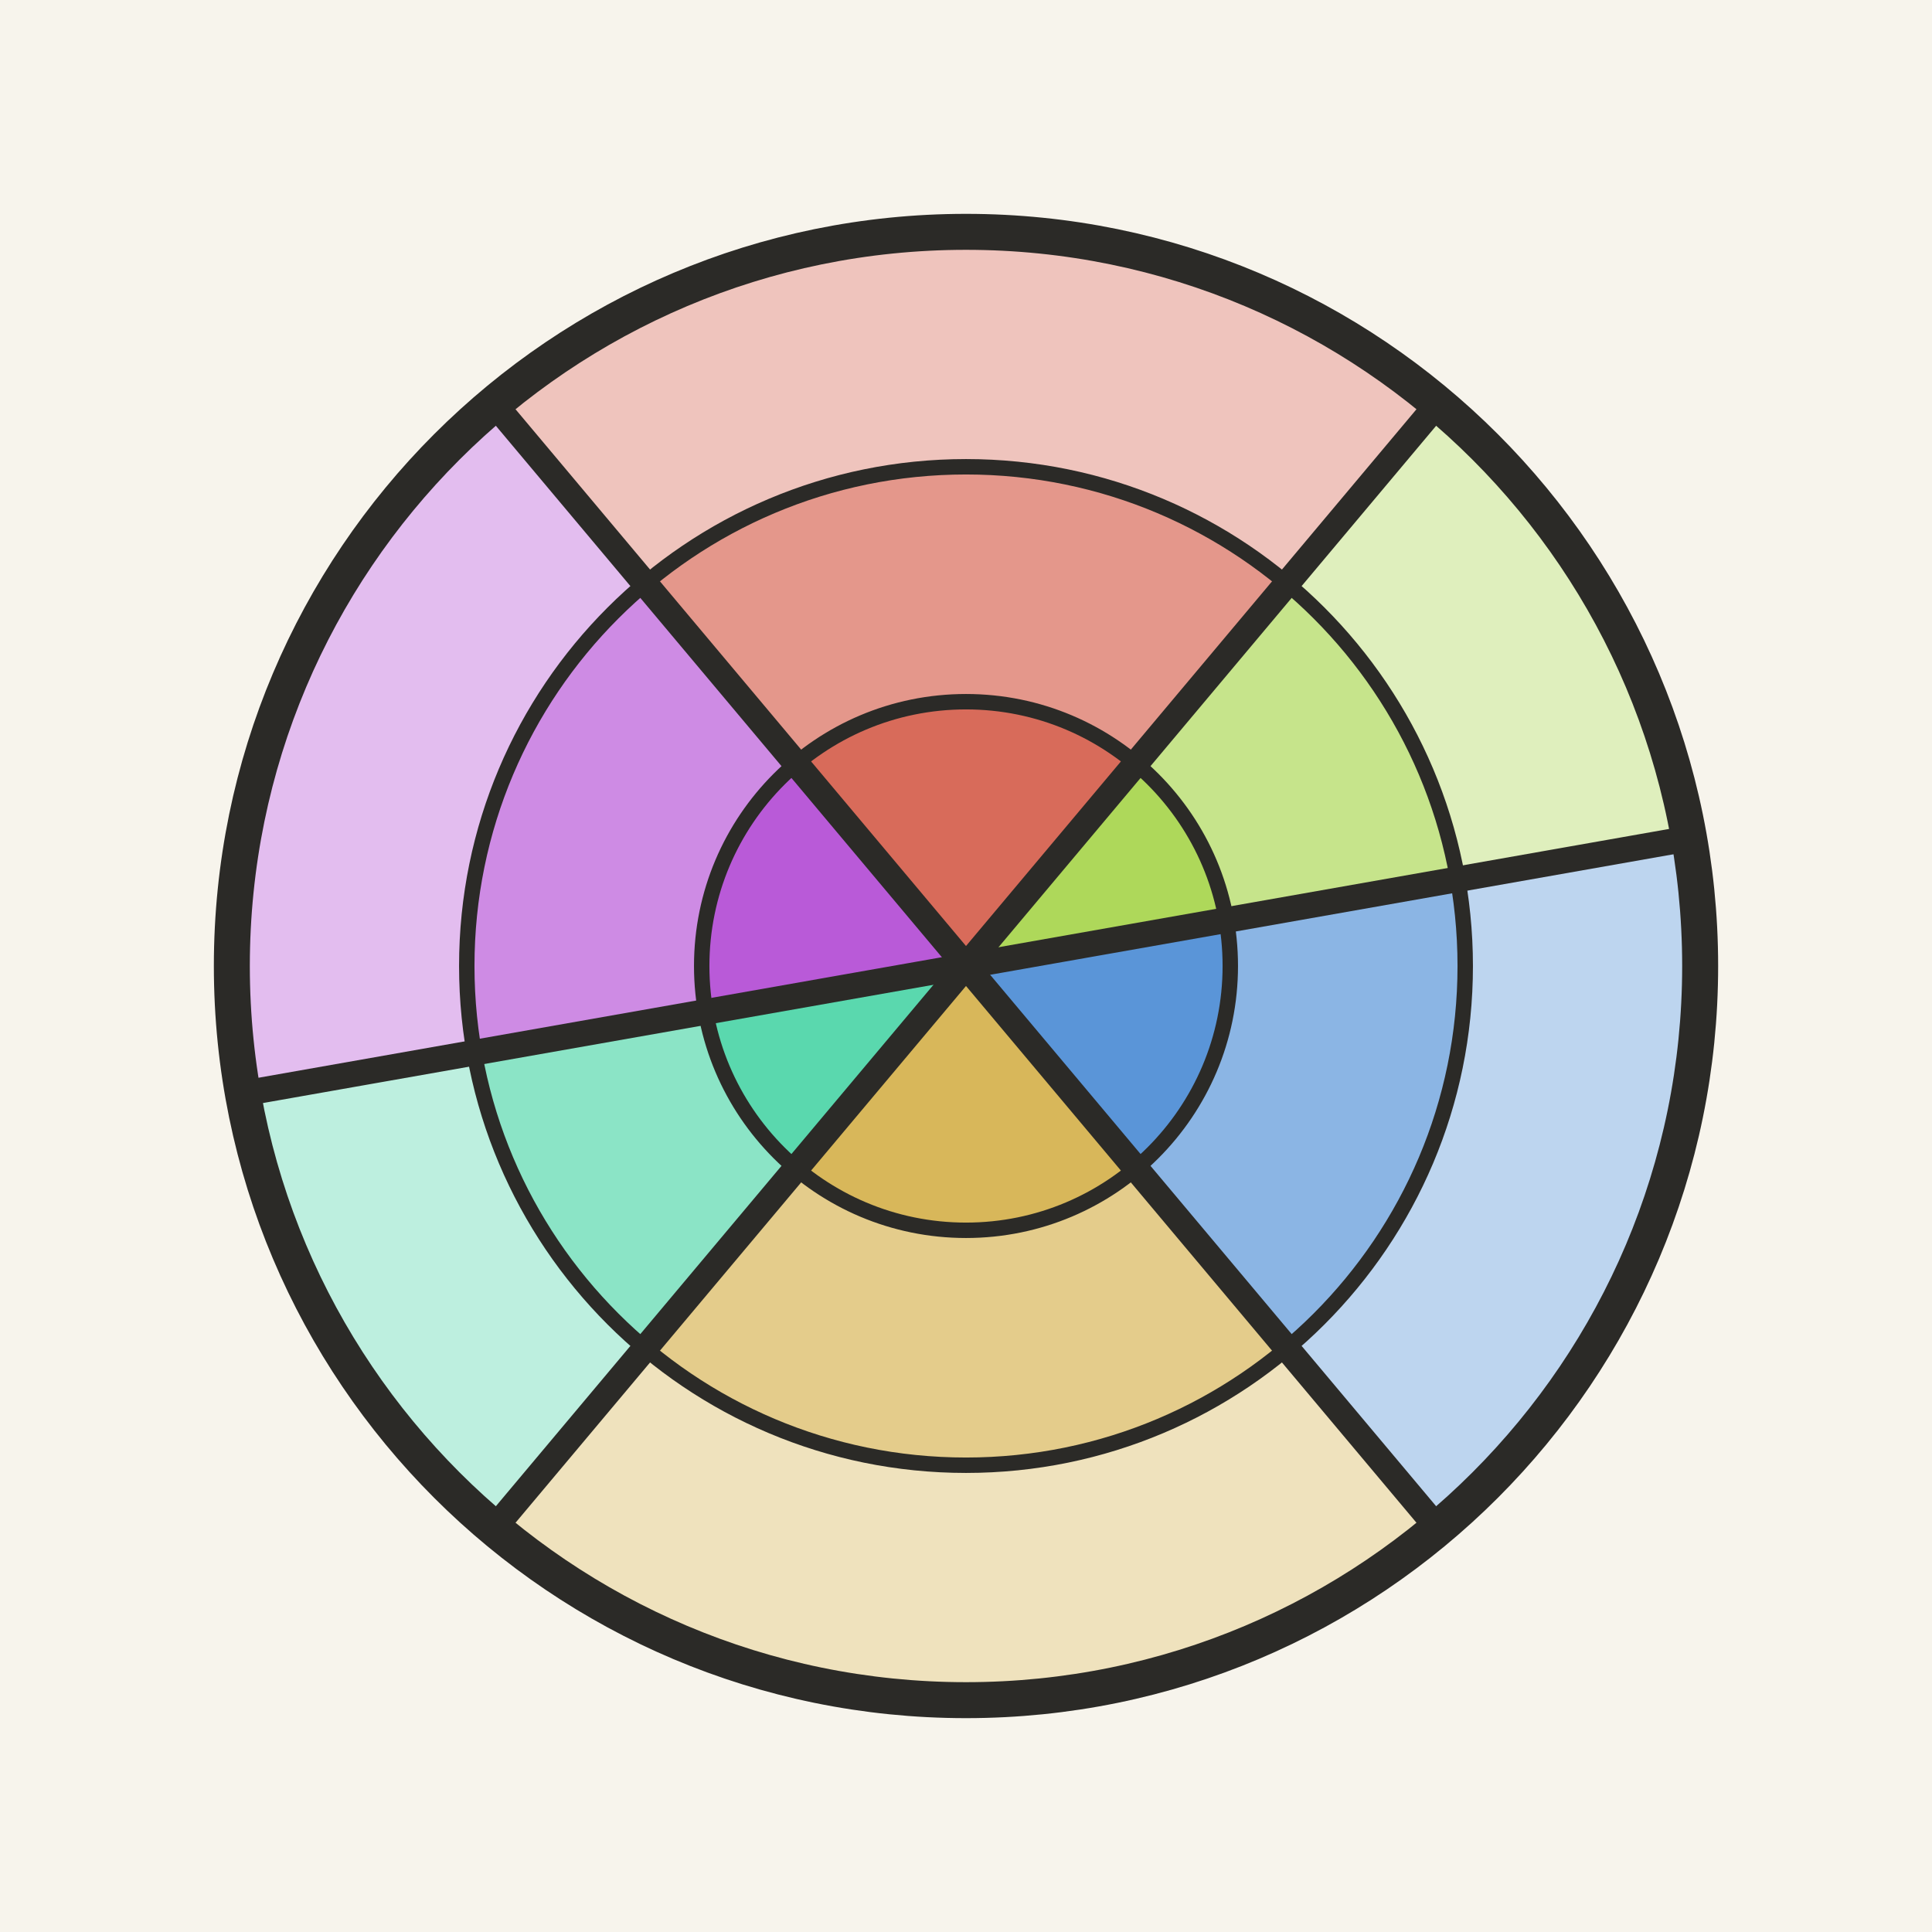
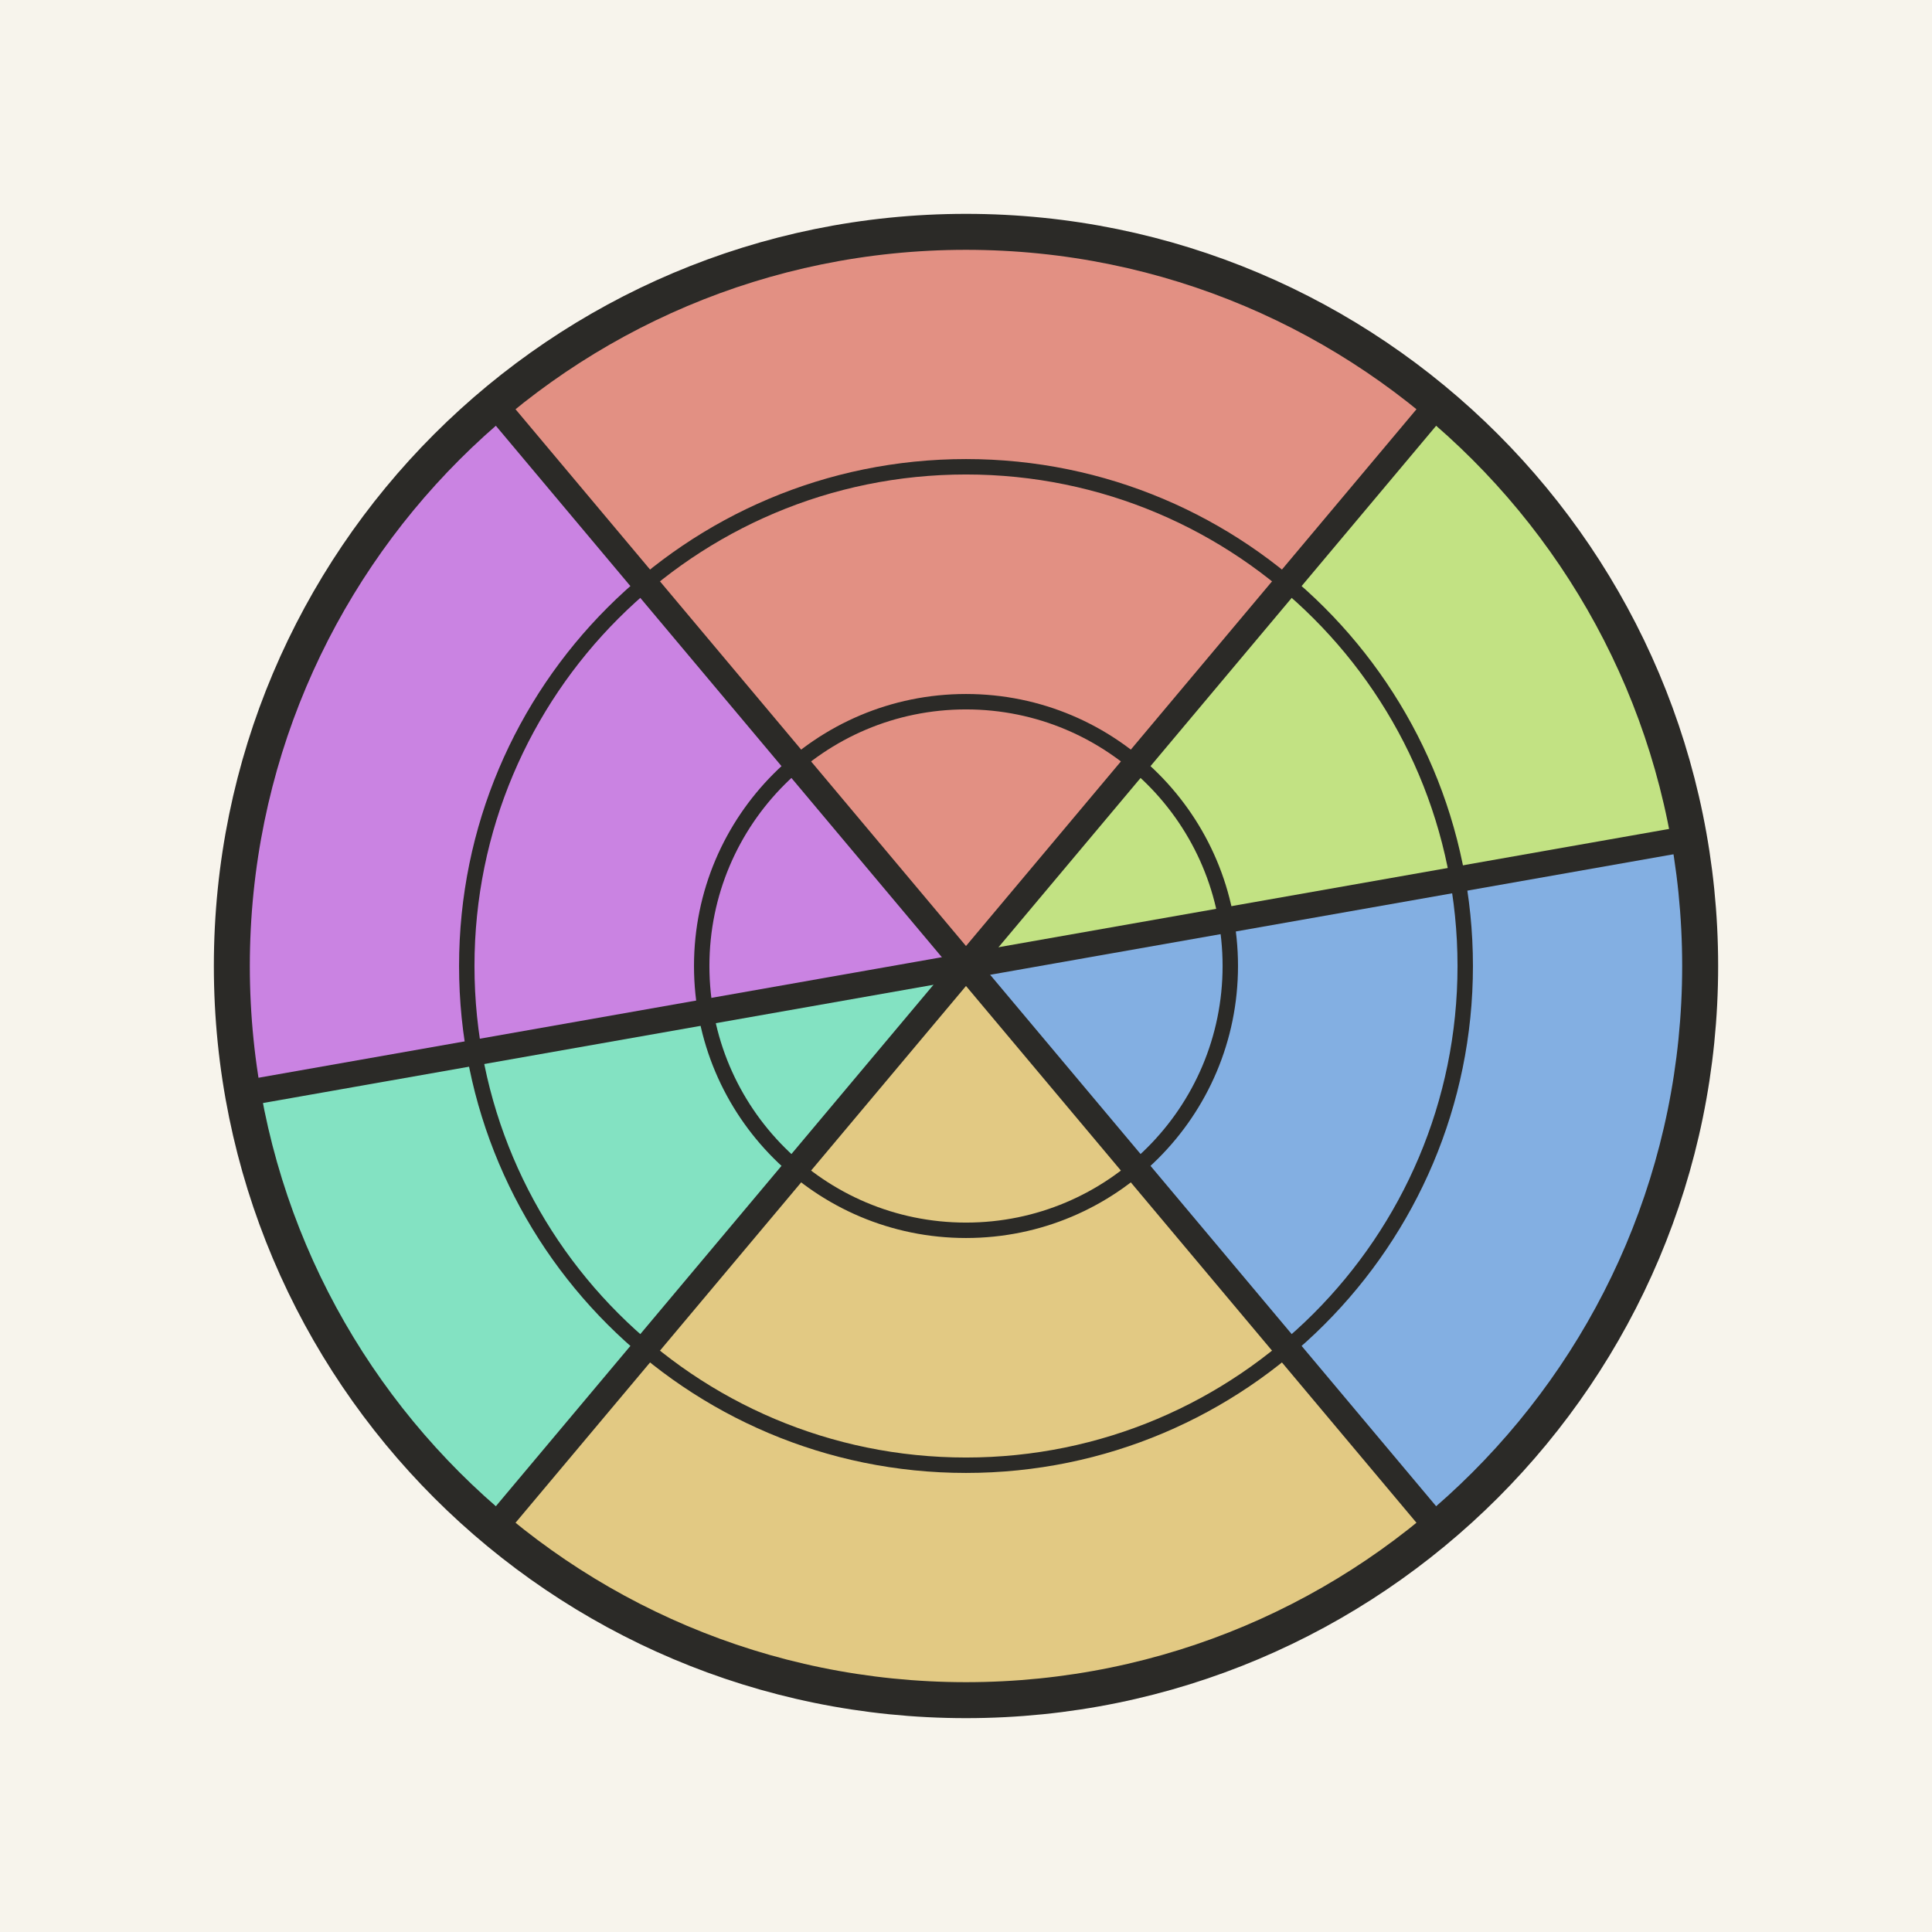
<svg xmlns="http://www.w3.org/2000/svg" viewBox="-50 -50 100 100">
  <rect x="-50" y="-50" width="100" height="100" fill="#f7f4ec" />
-   <path d="M0 0L-8.79 -10.48A13.68 13.68 0 0 1 8.79 -10.48Z" fill="hsl(8 62% 60%)" />
-   <path d="M-16.61 -19.79A25.84 25.84 0 0 1 16.61 -19.79L8.79 -10.48A13.68 13.68 0 0 0 -8.79 -10.48Z" fill="hsl(8 62% 72%)" />
-   <path d="M-24.43 -29.11A38 38 0 0 1 24.43 -29.11L16.61 -19.79A25.84 25.84 0 0 0 -16.61 -19.79Z" fill="hsl(8 62% 84%)" />
-   <path d="M0 0L8.79 -10.48A13.68 13.68 0 0 1 13.47 -2.38Z" fill="hsl(80 62% 60%)" />
-   <path d="M16.61 -19.79A25.84 25.84 0 0 1 25.45 -4.49L13.47 -2.38A13.68 13.68 0 0 0 8.79 -10.48Z" fill="hsl(80 62% 72%)" />
-   <path d="M24.43 -29.11A38 38 0 0 1 37.42 -6.60L25.45 -4.49A25.84 25.84 0 0 0 16.61 -19.79Z" fill="hsl(80 62% 84%)" />
-   <path d="M0 0L13.47 -2.38A13.68 13.68 0 0 1 8.79 10.48Z" fill="hsl(212 62% 60%)" />
-   <path d="M25.45 -4.49A25.84 25.84 0 0 1 16.61 19.79L8.79 10.48A13.68 13.68 0 0 0 13.47 -2.38Z" fill="hsl(212 62% 72%)" />
-   <path d="M37.42 -6.60A38 38 0 0 1 24.43 29.11L16.61 19.79A25.84 25.84 0 0 0 25.45 -4.49Z" fill="hsl(212 62% 84%)" />
-   <path d="M0 0L8.79 10.48A13.68 13.68 0 0 1 -8.79 10.48Z" fill="hsl(44 62% 60%)" />
-   <path d="M16.61 19.79A25.84 25.84 0 0 1 -16.61 19.79L-8.79 10.48A13.68 13.68 0 0 0 8.79 10.48Z" fill="hsl(44 62% 72%)" />
-   <path d="M24.43 29.11A38 38 0 0 1 -24.43 29.11L-16.61 19.79A25.84 25.84 0 0 0 16.61 19.79Z" fill="hsl(44 62% 84%)" />
-   <path d="M0 0L-8.79 10.48A13.68 13.68 0 0 1 -13.47 2.38Z" fill="hsl(160 62% 60%)" />
-   <path d="M-16.61 19.79A25.84 25.84 0 0 1 -25.45 4.49L-13.47 2.38A13.68 13.68 0 0 0 -8.79 10.48Z" fill="hsl(160 62% 72%)" />
-   <path d="M-24.43 29.11A38 38 0 0 1 -37.42 6.60L-25.45 4.49A25.84 25.84 0 0 0 -16.61 19.79Z" fill="hsl(160 62% 84%)" />
-   <path d="M0 0L-13.47 2.38A13.68 13.68 0 0 1 -8.79 -10.48Z" fill="hsl(285 62% 60%)" />
-   <path d="M-25.45 4.49A25.84 25.84 0 0 1 -16.61 -19.79L-8.79 -10.48A13.68 13.68 0 0 0 -13.47 2.38Z" fill="hsl(285 62% 72%)" />
-   <path d="M-37.42 6.60A38 38 0 0 1 -24.43 -29.11L-16.61 -19.79A25.84 25.84 0 0 0 -25.45 4.49Z" fill="hsl(285 62% 84%)" />
+   <path d="M0 0L-8.79 -10.48A13.68 13.68 0 0 1 8.79 -10.48Z" fill="hsl(8 62% 70%)" />
+   <path d="M-16.61 -19.79A25.84 25.84 0 0 1 16.61 -19.79L8.79 -10.48A13.68 13.68 0 0 0 -8.79 -10.48Z" fill="hsl(8 62% 70%)" />
+   <path d="M-24.43 -29.11A38 38 0 0 1 24.43 -29.11L16.61 -19.79A25.84 25.84 0 0 0 -16.61 -19.79Z" fill="hsl(8 62% 70%)" />
+   <path d="M0 0L8.79 -10.48A13.68 13.68 0 0 1 13.47 -2.38Z" fill="hsl(80 62% 70%)" />
+   <path d="M16.61 -19.79A25.84 25.84 0 0 1 25.45 -4.49L13.47 -2.38A13.68 13.68 0 0 0 8.79 -10.48Z" fill="hsl(80 62% 70%)" />
+   <path d="M24.43 -29.11A38 38 0 0 1 37.42 -6.60L25.45 -4.49A25.84 25.84 0 0 0 16.61 -19.79Z" fill="hsl(80 62% 70%)" />
+   <path d="M0 0L13.47 -2.38A13.68 13.68 0 0 1 8.79 10.48Z" fill="hsl(212 62% 70%)" />
+   <path d="M25.45 -4.49A25.84 25.84 0 0 1 16.61 19.79L8.79 10.48A13.68 13.68 0 0 0 13.47 -2.38Z" fill="hsl(212 62% 70%)" />
+   <path d="M37.42 -6.60A38 38 0 0 1 24.43 29.11L16.61 19.79A25.84 25.84 0 0 0 25.45 -4.49Z" fill="hsl(212 62% 70%)" />
+   <path d="M0 0L8.79 10.48A13.68 13.68 0 0 1 -8.79 10.48Z" fill="hsl(44 62% 70%)" />
+   <path d="M16.61 19.79A25.84 25.84 0 0 1 -16.61 19.79L-8.79 10.48A13.68 13.68 0 0 0 8.79 10.48Z" fill="hsl(44 62% 70%)" />
+   <path d="M24.43 29.11A38 38 0 0 1 -24.43 29.11L-16.61 19.79A25.84 25.84 0 0 0 16.61 19.79Z" fill="hsl(44 62% 70%)" />
+   <path d="M0 0L-8.79 10.48A13.68 13.68 0 0 1 -13.47 2.38Z" fill="hsl(160 62% 70%)" />
+   <path d="M-16.61 19.79A25.84 25.84 0 0 1 -25.45 4.49L-13.47 2.38A13.68 13.68 0 0 0 -8.79 10.48Z" fill="hsl(160 62% 70%)" />
+   <path d="M-24.43 29.11A38 38 0 0 1 -37.42 6.60L-25.45 4.49A25.84 25.84 0 0 0 -16.61 19.79Z" fill="hsl(160 62% 70%)" />
+   <path d="M0 0L-13.47 2.38A13.68 13.68 0 0 1 -8.79 -10.48Z" fill="hsl(285 62% 70%)" />
+   <path d="M-25.45 4.49A25.84 25.84 0 0 1 -16.61 -19.79L-8.79 -10.48A13.68 13.68 0 0 0 -13.47 2.38Z" fill="hsl(285 62% 70%)" />
+   <path d="M-37.42 6.60A38 38 0 0 1 -24.43 -29.11L-16.61 -19.79A25.84 25.84 0 0 0 -25.45 4.49Z" fill="hsl(285 62% 70%)" />
  <circle r="13.68" fill="none" stroke="#2b2a27" stroke-width="0.798" />
  <circle r="25.84" fill="none" stroke="#2b2a27" stroke-width="0.798" />
  <line x1="0" y1="0" x2="-24.43" y2="-29.11" stroke="#2b2a27" stroke-width="1.33" stroke-linecap="round" />
  <line x1="0" y1="0" x2="24.43" y2="-29.11" stroke="#2b2a27" stroke-width="1.33" stroke-linecap="round" />
  <line x1="0" y1="0" x2="37.42" y2="-6.60" stroke="#2b2a27" stroke-width="1.33" stroke-linecap="round" />
  <line x1="0" y1="0" x2="24.43" y2="29.11" stroke="#2b2a27" stroke-width="1.33" stroke-linecap="round" />
  <line x1="0" y1="0" x2="-24.43" y2="29.11" stroke="#2b2a27" stroke-width="1.33" stroke-linecap="round" />
  <line x1="0" y1="0" x2="-37.42" y2="6.60" stroke="#2b2a27" stroke-width="1.33" stroke-linecap="round" />
  <circle r="38" fill="none" stroke="#2b2a27" stroke-width="1.862" />
</svg>
